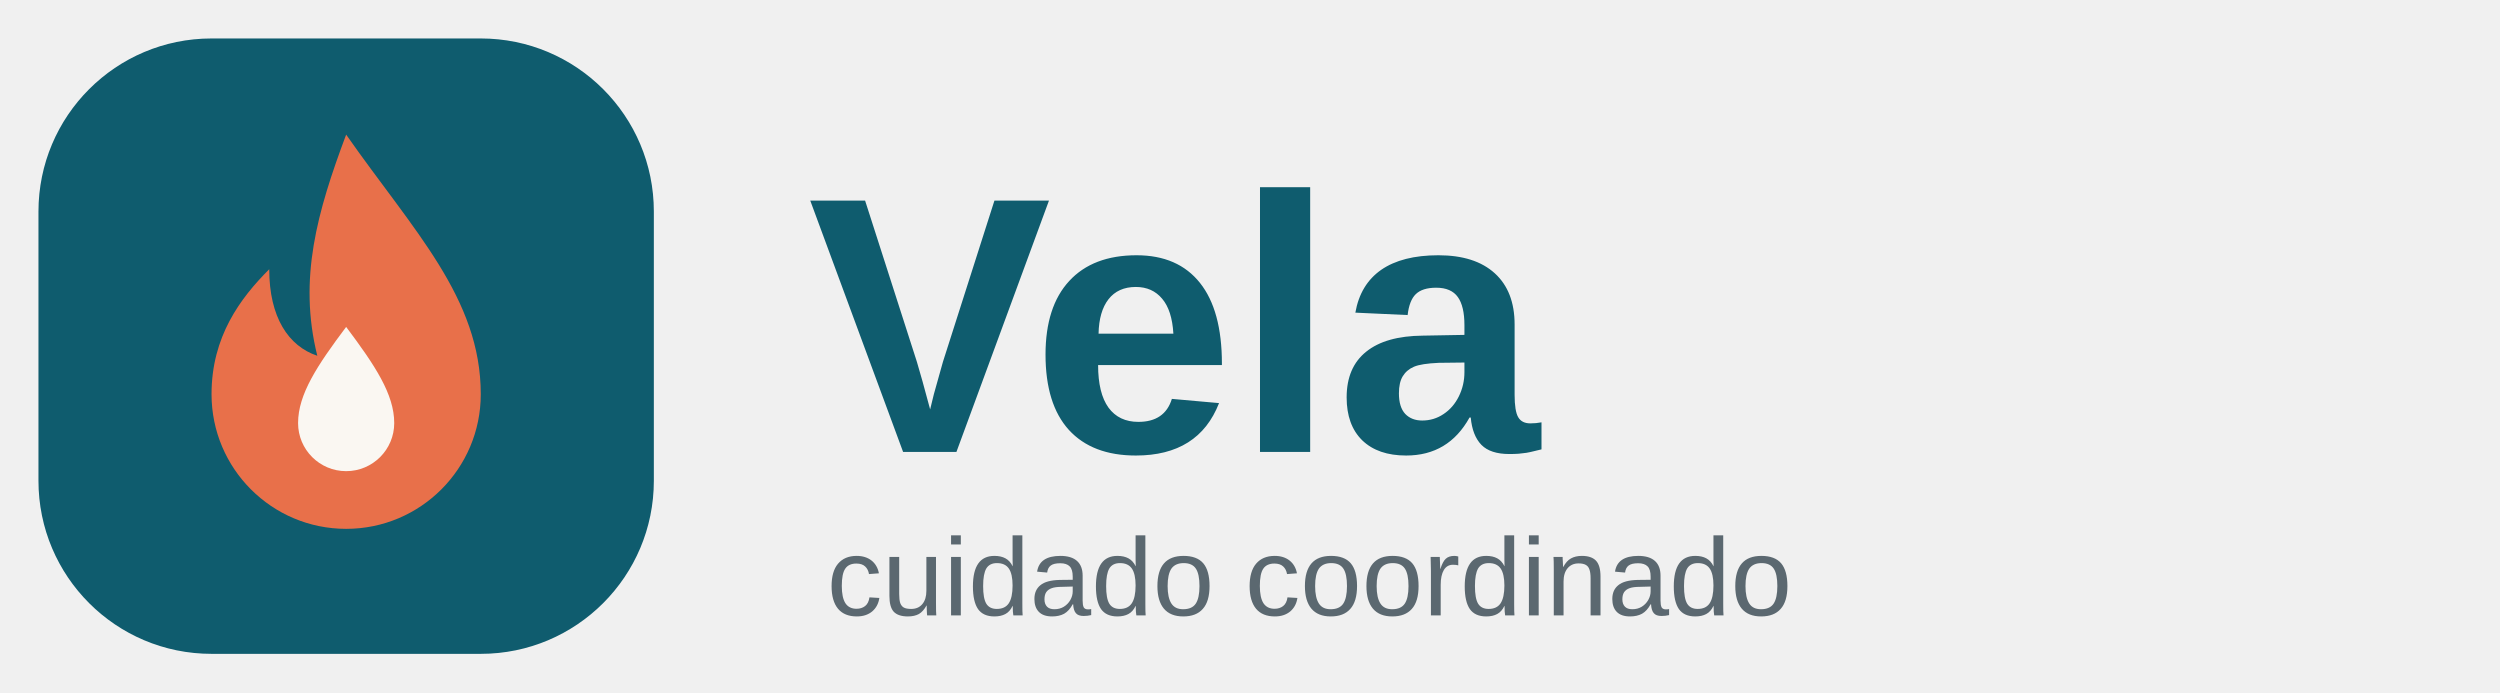
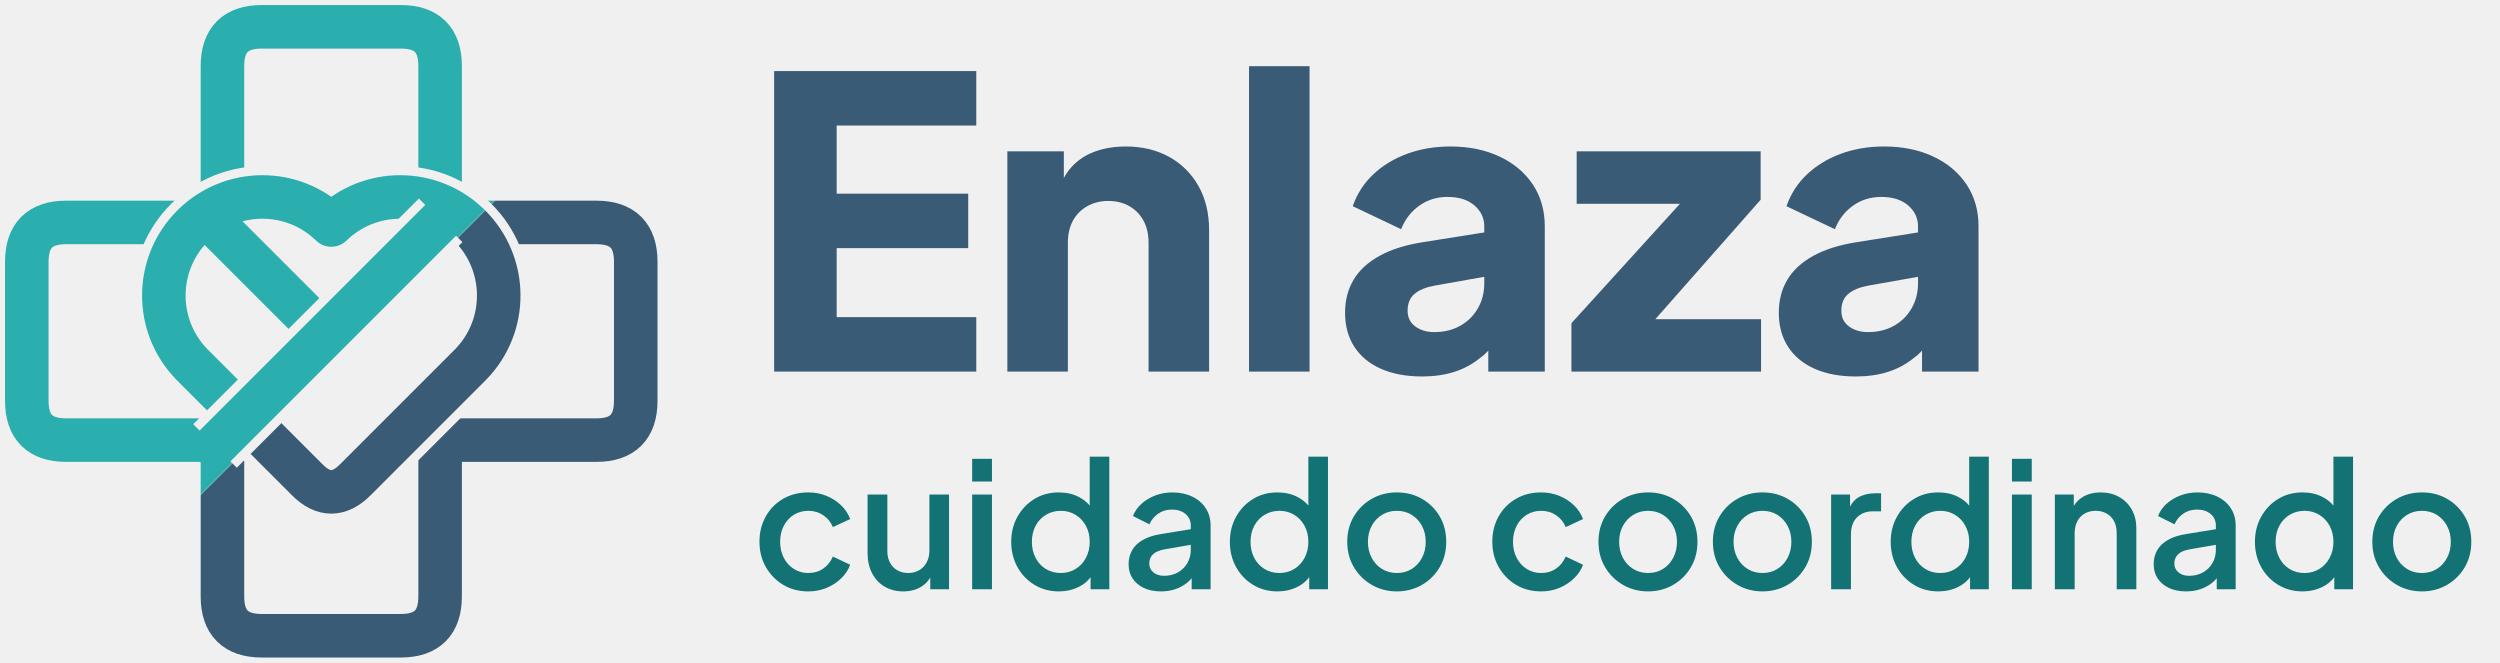
- <svg xmlns="http://www.w3.org/2000/svg" viewBox="0 0 260 72" role="img" aria-label="Vela">
-   <rect x="4" y="4" width="64" height="64" rx="18" fill="#0F5C6E" />
-   <path d="M36 14c7 10 14 17 14 27a14 14 0 0 1-28 0c0-6 3-10 6-13 0 5 2 8 5 9-2-8 0-15 3-23z" fill="#E8704A" />
-   <path d="M36 34c3 4 5 7 5 10a5 5 0 0 1-10 0c0-3 2-6 5-10z" fill="#FAF7F2" />
-   <text x="84" y="47" font-family="Atkinson Hyperlegible, Arial, sans-serif" font-size="38" font-weight="700" fill="#0F5C6E">Vela</text>
-   <text x="86" y="64" font-family="Atkinson Hyperlegible, Arial, sans-serif" font-size="11.5" fill="#5B6870">cuidado coordinado</text>
+ <svg xmlns="http://www.w3.org/2000/svg" viewBox="400 400 4709 1248" role="img" aria-label="Enlaza · cuidado coordinado">
+   <defs>
+     <clipPath id="lt">
+       <polygon points="0,0 2110,0 0,2110" />
+     </clipPath>
+     <clipPath id="ln">
+       <polygon points="2110,0 2048,0 2048,2048 0,2048 0,2110" />
+     </clipPath>
+     <mask id="lh" maskUnits="userSpaceOnUse" x="0" y="0" width="2048" height="2048">
+       <rect width="2048" height="2048" fill="#fff" />
+       <path d="M979.0,1304.0 L761.4,1086.4 A185.7,185.7 0 0 1 1024.0,823.8 A185.7,185.7 0 0 1 1286.6,1086.4 L1069.0,1304.0 Q1024.0,1349.0 979.0,1304.0 Z" fill="none" stroke="#000" stroke-width="116" stroke-linejoin="round" />
+     </mask>
+     <mask id="lr" maskUnits="userSpaceOnUse" x="0" y="0" width="2048" height="2048">
+       <rect width="2048" height="2048" fill="#fff" />
+       <path d="M1230,815 L805,1240" fill="none" stroke="#000" stroke-width="116" />
+     </mask>
+   </defs>
+   <g fill="none" stroke-width="82" stroke-linecap="round" stroke-linejoin="round">
+     <g clip-path="url(#lt)" stroke="#2AAEAE">
+       <g mask="url(#lr)">
+         <path d="M819.0,524.5 Q819.0,450.5 893.0,450.5 L1155.0,450.5 Q1229.0,450.5 1229.0,524.5 L1229.0,819.0 L1523.5,819.0 Q1597.5,819.0 1597.5,893.0 L1597.5,1155.0 Q1597.5,1229.0 1523.5,1229.0 L1229.0,1229.0 L1229.0,1523.5 Q1229.0,1597.5 1155.0,1597.5 L893.0,1597.5 Q819.0,1597.5 819.0,1523.5 L819.0,1229.0 L524.5,1229.0 Q450.5,1229.0 450.5,1155.0 L450.5,893.0 Q450.5,819.0 524.5,819.0 L819.0,819.0 Z" mask="url(#lh)" />
+         <path d="M979.0,1304.0 L761.4,1086.4 A185.7,185.7 0 0 1 1024.0,823.8 A185.7,185.7 0 0 1 1286.6,1086.4 L1069.0,1304.0 Q1024.0,1349.0 979.0,1304.0 Z" />
+         <path d="M812,830 L1013.5,1031.5" />
+       </g>
+     </g>
+     <g clip-path="url(#ln)" stroke="#3A5B76">
+       <g mask="url(#lr)">
+         <path d="M819.0,524.5 Q819.0,450.5 893.0,450.5 L1155.0,450.5 Q1229.0,450.5 1229.0,524.5 L1229.0,819.0 L1523.5,819.0 Q1597.5,819.0 1597.5,893.0 L1597.5,1155.0 Q1597.5,1229.0 1523.5,1229.0 L1229.0,1229.0 L1229.0,1523.5 Q1229.0,1597.5 1155.0,1597.5 L893.0,1597.5 Q819.0,1597.5 819.0,1523.5 L819.0,1229.0 L524.5,1229.0 Q450.5,1229.0 450.5,1155.0 L450.5,893.0 Q450.5,819.0 524.5,819.0 L819.0,819.0 Z" mask="url(#lh)" />
+         <path d="M979.0,1304.0 L761.4,1086.4 A185.7,185.7 0 0 1 1024.0,823.8 A185.7,185.7 0 0 1 1286.6,1086.4 L1069.0,1304.0 Q1024.0,1349.0 979.0,1304.0 Z" />
+         <path d="M812,830 L1013.5,1031.5" />
+       </g>
+     </g>
+     <path d="M1230,815 L805,1240" stroke="#2AAEAE" />
+   </g>
+   <path d="M1858.16 1100.0V533.8H2238.92V636.4H1975.96V764.84H2223.72V867.44H1975.96V997.4H2238.92V1100.0ZM2297.44 1100.0V685.04H2403.84V735.2Q2418.28 708.6 2444.88 693.4Q2476.8 675.92 2520.12 675.92Q2567.24 675.92 2602.58 695.68Q2637.92 715.44 2657.68 750.78Q2677.44 786.12 2677.44 833.24V1100.0H2563.44V857.56Q2563.44 833.24 2553.94 815.76Q2544.44 798.28 2527.34 788.4Q2510.24 778.52 2487.44 778.52Q2465.4 778.52 2447.92 788.4Q2430.44 798.28 2420.94 815.76Q2411.44 833.24 2411.44 857.56V1100.0ZM2752.68 1100.0V524.68H2866.68V1100.0ZM3078.72 1109.12Q3033.88 1109.12 3001.2 1094.68Q2968.52 1080.24 2951.04 1053.26Q2933.56 1026.28 2933.56 989.04Q2933.56 954.08 2949.52 927.1Q2965.48 900.12 2998.54 881.88Q3031.6 863.64 3081.0 856.04L3195.76 837.8V826.4Q3195.76 802.84 3177.14 786.88Q3158.52 770.92 3126.6 770.92Q3096.2 770.92 3073.02 787.64Q3049.84 804.36 3039.2 831.72L2948.0 788.4Q2960.16 753.44 2986.76 728.36Q3013.36 703.28 3050.6 689.6Q3087.84 675.92 3131.92 675.92Q3184.36 675.92 3224.64 694.92Q3264.92 713.92 3287.34 747.74Q3309.76 781.56 3309.76 826.4V1100.0H3203.36V1060.48Q3196.52 1068.08 3188.92 1073.4Q3166.88 1091.64 3139.52 1100.38Q3112.16 1109.12 3078.72 1109.12ZM3195.76 921.4 3101.52 938.12Q3077.2 942.68 3064.28 953.7Q3051.36 964.72 3051.36 985.24Q3051.36 1004.24 3065.8 1014.88Q3080.24 1025.52 3101.52 1025.52Q3129.64 1025.52 3150.92 1013.36Q3172.2 1001.2 3183.98 980.3Q3195.76 959.4 3195.76 934.32ZM3359.92 1100.0V1008.8L3564.36 783.84H3369.8V685.04H3716.36V776.24L3518.0 1001.2H3717.12V1100.0ZM3895.72 1109.12Q3850.88 1109.12 3818.2 1094.68Q3785.52 1080.24 3768.04 1053.26Q3750.56 1026.28 3750.56 989.04Q3750.56 954.08 3766.52 927.1Q3782.48 900.12 3815.54 881.88Q3848.6 863.64 3898.0 856.04L4012.76 837.8V826.4Q4012.76 802.84 3994.14 786.88Q3975.52 770.92 3943.6 770.92Q3913.2 770.92 3890.02 787.64Q3866.84 804.36 3856.2 831.72L3765.0 788.4Q3777.16 753.44 3803.76 728.36Q3830.36 703.28 3867.6 689.6Q3904.84 675.92 3948.92 675.92Q4001.36 675.92 4041.64 694.92Q4081.92 713.92 4104.34 747.74Q4126.76 781.56 4126.76 826.4V1100.0H4020.36V1060.48Q4013.52 1068.08 4005.92 1073.4Q3983.88 1091.64 3956.52 1100.38Q3929.16 1109.12 3895.72 1109.12ZM4012.76 921.4 3918.52 938.12Q3894.2 942.68 3881.28 953.7Q3868.36 964.72 3868.36 985.24Q3868.36 1004.24 3882.8 1014.88Q3897.24 1025.52 3918.52 1025.52Q3946.64 1025.52 3967.92 1013.36Q3989.2 1001.2 4000.98 980.3Q4012.76 959.4 4012.76 934.32Z" fill="#3A5B76" />
+   <path d="M1922.59 1513.96Q1895.86 1513.96 1875.235 1501.585Q1854.61 1489.21 1842.565 1468.09Q1830.52 1446.97 1830.52 1420.24Q1830.52 1393.84 1842.4 1372.72Q1854.28 1351.6 1875.07 1339.555Q1895.86 1327.51 1922.59 1327.51Q1940.74 1327.51 1956.58 1333.945Q1972.42 1340.38 1984.135 1351.6Q1995.85 1362.82 2001.46 1377.67L1968.79 1392.85Q1963.18 1378.99 1950.805 1370.575Q1938.43 1362.16 1922.59 1362.16Q1907.41 1362.16 1895.365 1369.585Q1883.32 1377.01 1876.39 1390.375Q1869.46 1403.74 1869.46 1420.57Q1869.46 1437.4 1876.39 1450.765Q1883.32 1464.13 1895.365 1471.72Q1907.41 1479.31 1922.59 1479.31Q1938.76 1479.31 1950.805 1470.895Q1962.85 1462.48 1968.79 1448.29L2001.46 1463.8Q1996.18 1477.99 1984.465 1489.375Q1972.75 1500.76 1956.91 1507.36Q1941.07 1513.96 1922.59 1513.96ZM2101.45 1513.96Q2081.32 1513.96 2066.14 1504.885Q2050.96 1495.81 2042.545 1479.475Q2034.13 1463.14 2034.13 1441.69V1331.47H2071.42V1438.39Q2071.42 1450.6 2076.37 1459.84Q2081.32 1469.08 2090.23 1474.195Q2099.14 1479.31 2110.69 1479.31Q2122.57 1479.31 2131.48 1474.03Q2140.39 1468.75 2145.505 1459.18Q2150.62 1449.61 2150.62 1436.74V1331.47H2187.58V1510.0H2152.27V1487.89Q2146.0 1498.45 2135.44 1505.05Q2120.92 1513.96 2101.45 1513.96ZM2231.14 1510.0V1331.47H2268.43V1510.0ZM2231.14 1307.05V1264.15H2268.43V1307.05ZM2394.49 1513.96Q2368.75 1513.96 2348.455 1501.585Q2328.16 1489.21 2316.445 1468.09Q2304.73 1446.97 2304.73 1420.57Q2304.73 1394.17 2316.61 1373.05Q2328.49 1351.93 2348.62 1339.72Q2368.75 1327.51 2394.16 1327.51Q2415.61 1327.51 2432.11 1336.09Q2444.32 1342.36 2452.57 1352.26V1260.19H2489.53V1510.0H2454.22V1487.23Q2445.64 1498.78 2432.11 1505.38Q2414.95 1513.96 2394.49 1513.96ZM2398.12 1479.31Q2413.63 1479.31 2426.005 1471.72Q2438.38 1464.13 2445.475 1450.765Q2452.57 1437.4 2452.57 1420.57Q2452.57 1403.74 2445.475 1390.54Q2438.38 1377.34 2426.005 1369.75Q2413.63 1362.16 2398.12 1362.16Q2382.61 1362.16 2370.07 1369.75Q2357.53 1377.34 2350.6 1390.54Q2343.67 1403.74 2343.67 1420.57Q2343.67 1437.4 2350.6 1450.765Q2357.53 1464.13 2369.905 1471.72Q2382.28 1479.31 2398.12 1479.31ZM2586.55 1513.96Q2568.4 1513.96 2554.705 1507.525Q2541.01 1501.09 2533.42 1489.705Q2525.83 1478.32 2525.83 1462.81Q2525.83 1448.29 2532.265 1436.74Q2538.7 1425.19 2552.23 1417.27Q2565.76 1409.35 2586.22 1406.05L2642.98 1396.81V1389.88Q2642.98 1376.68 2633.245 1368.265Q2623.51 1359.85 2607.34 1359.85Q2592.49 1359.85 2581.435 1367.605Q2570.38 1375.36 2565.1 1387.57L2534.08 1372.06Q2539.03 1358.86 2550.25 1348.795Q2561.47 1338.73 2576.485 1333.12Q2591.5 1327.51 2608.33 1327.51Q2629.45 1327.51 2645.785 1335.43Q2662.12 1343.35 2671.195 1357.375Q2680.27 1371.4 2680.27 1389.88V1510.0H2644.63V1489.21Q2640.67 1493.83 2636.38 1497.46Q2626.48 1505.38 2614.105 1509.67Q2601.73 1513.96 2586.55 1513.96ZM2642.98 1426.18 2593.48 1434.76Q2578.63 1437.4 2571.7 1444.165Q2564.77 1450.93 2564.77 1461.49Q2564.77 1471.72 2572.525 1478.155Q2580.28 1484.59 2592.49 1484.59Q2607.67 1484.59 2619.055 1477.99Q2630.44 1471.39 2636.71 1460.335Q2642.98 1449.28 2642.98 1435.75ZM2806.33 1513.96Q2780.59 1513.96 2760.295 1501.585Q2740.0 1489.21 2728.285 1468.09Q2716.57 1446.97 2716.57 1420.57Q2716.57 1394.17 2728.45 1373.05Q2740.33 1351.93 2760.46 1339.72Q2780.59 1327.51 2806.0 1327.51Q2827.45 1327.51 2843.95 1336.09Q2856.16 1342.36 2864.41 1352.26V1260.19H2901.37V1510.0H2866.06V1487.23Q2857.48 1498.78 2843.95 1505.38Q2826.79 1513.96 2806.33 1513.96ZM2809.96 1479.31Q2825.47 1479.31 2837.845 1471.72Q2850.22 1464.13 2857.315 1450.765Q2864.41 1437.4 2864.41 1420.57Q2864.41 1403.74 2857.315 1390.54Q2850.22 1377.34 2837.845 1369.75Q2825.47 1362.16 2809.96 1362.16Q2794.45 1362.16 2781.91 1369.75Q2769.37 1377.34 2762.44 1390.54Q2755.51 1403.74 2755.51 1420.57Q2755.51 1437.4 2762.44 1450.765Q2769.37 1464.13 2781.745 1471.72Q2794.12 1479.31 2809.96 1479.31ZM3031.06 1513.96Q3005.32 1513.96 2984.035 1501.75Q2962.75 1489.54 2950.21 1468.42Q2937.67 1447.3 2937.67 1420.57Q2937.67 1393.51 2950.21 1372.555Q2962.75 1351.6 2983.87 1339.555Q3004.99 1327.51 3031.06 1327.51Q3057.46 1327.51 3078.415 1339.555Q3099.37 1351.6 3111.745 1372.555Q3124.12 1393.51 3124.12 1420.57Q3124.12 1447.63 3111.58 1468.75Q3099.04 1489.87 3077.92 1501.915Q3056.8 1513.96 3031.06 1513.96ZM3031.06 1479.31Q3046.9 1479.31 3059.11 1471.72Q3071.32 1464.13 3078.415 1450.765Q3085.51 1437.4 3085.51 1420.57Q3085.51 1403.74 3078.415 1390.54Q3071.32 1377.34 3059.11 1369.75Q3046.9 1362.16 3031.06 1362.16Q3015.55 1362.16 3003.175 1369.75Q2990.8 1377.34 2983.705 1390.54Q2976.61 1403.74 2976.61 1420.57Q2976.61 1437.4 2983.705 1450.765Q2990.8 1464.13 3003.175 1471.72Q3015.55 1479.31 3031.06 1479.31ZM3302.98 1513.96Q3276.25 1513.96 3255.625 1501.585Q3235 1489.21 3222.955 1468.09Q3210.91 1446.97 3210.91 1420.24Q3210.91 1393.84 3222.79 1372.72Q3234.67 1351.6 3255.46 1339.555Q3276.25 1327.51 3302.98 1327.51Q3321.13 1327.51 3336.97 1333.945Q3352.81 1340.38 3364.525 1351.6Q3376.24 1362.82 3381.85 1377.67L3349.18 1392.85Q3343.57 1378.99 3331.195 1370.575Q3318.82 1362.16 3302.98 1362.16Q3287.8 1362.16 3275.755 1369.585Q3263.71 1377.01 3256.78 1390.375Q3249.85 1403.74 3249.85 1420.57Q3249.85 1437.4 3256.78 1450.765Q3263.71 1464.13 3275.755 1471.72Q3287.8 1479.31 3302.98 1479.31Q3319.15 1479.31 3331.195 1470.895Q3343.24 1462.48 3349.18 1448.29L3381.85 1463.8Q3376.57 1477.99 3364.855 1489.375Q3353.14 1500.76 3337.3 1507.36Q3321.46 1513.96 3302.98 1513.96ZM3504.28 1513.96Q3478.54 1513.96 3457.255 1501.75Q3435.97 1489.54 3423.43 1468.42Q3410.89 1447.3 3410.89 1420.57Q3410.89 1393.51 3423.43 1372.555Q3435.97 1351.6 3457.09 1339.555Q3478.21 1327.51 3504.28 1327.51Q3530.68 1327.51 3551.635 1339.555Q3572.59 1351.6 3584.965 1372.555Q3597.34 1393.51 3597.34 1420.57Q3597.34 1447.63 3584.8 1468.75Q3572.26 1489.87 3551.14 1501.915Q3530.02 1513.96 3504.28 1513.96ZM3504.28 1479.31Q3520.12 1479.31 3532.33 1471.72Q3544.54 1464.13 3551.635 1450.765Q3558.73 1437.4 3558.73 1420.57Q3558.73 1403.74 3551.635 1390.54Q3544.54 1377.34 3532.33 1369.75Q3520.12 1362.16 3504.28 1362.16Q3488.77 1362.16 3476.395 1369.75Q3464.02 1377.34 3456.925 1390.54Q3449.83 1403.74 3449.83 1420.57Q3449.83 1437.4 3456.925 1450.765Q3464.02 1464.13 3476.395 1471.72Q3488.77 1479.31 3504.28 1479.31ZM3719.77 1513.96Q3694.03 1513.96 3672.745 1501.75Q3651.46 1489.54 3638.92 1468.42Q3626.38 1447.3 3626.38 1420.57Q3626.38 1393.51 3638.92 1372.555Q3651.46 1351.6 3672.58 1339.555Q3693.7 1327.51 3719.77 1327.51Q3746.17 1327.51 3767.125 1339.555Q3788.08 1351.6 3800.455 1372.555Q3812.83 1393.51 3812.83 1420.57Q3812.83 1447.63 3800.29 1468.75Q3787.75 1489.87 3766.63 1501.915Q3745.51 1513.96 3719.77 1513.96ZM3719.77 1479.31Q3735.61 1479.31 3747.82 1471.72Q3760.03 1464.13 3767.125 1450.765Q3774.22 1437.4 3774.22 1420.57Q3774.22 1403.74 3767.125 1390.54Q3760.03 1377.34 3747.82 1369.75Q3735.61 1362.16 3719.77 1362.16Q3704.26 1362.16 3691.885 1369.75Q3679.51 1377.34 3672.415 1390.54Q3665.32 1403.74 3665.32 1420.57Q3665.32 1437.4 3672.415 1450.765Q3679.51 1464.13 3691.885 1471.72Q3704.26 1479.31 3719.77 1479.31ZM3849.13 1510.0V1331.47H3884.77V1354.24Q3890.71 1342.69 3900.61 1336.75Q3913.81 1329.16 3932.29 1329.16H3943.18V1363.15H3927.67Q3909.19 1363.15 3897.805 1374.535Q3886.42 1385.92 3886.42 1407.04V1510.0ZM4051.09 1513.96Q4025.35 1513.96 4005.055 1501.585Q3984.76 1489.21 3973.045 1468.09Q3961.33 1446.97 3961.33 1420.57Q3961.33 1394.17 3973.21 1373.05Q3985.09 1351.93 4005.22 1339.72Q4025.35 1327.51 4050.76 1327.51Q4072.21 1327.51 4088.71 1336.09Q4100.92 1342.36 4109.17 1352.26V1260.19H4146.13V1510.0H4110.82V1487.23Q4102.24 1498.78 4088.71 1505.38Q4071.55 1513.96 4051.09 1513.96ZM4054.72 1479.31Q4070.23 1479.31 4082.605 1471.72Q4094.98 1464.13 4102.075 1450.765Q4109.17 1437.4 4109.17 1420.57Q4109.17 1403.74 4102.075 1390.54Q4094.98 1377.34 4082.605 1369.75Q4070.23 1362.16 4054.72 1362.16Q4039.21 1362.16 4026.67 1369.75Q4014.13 1377.34 4007.2 1390.54Q4000.27 1403.74 4000.27 1420.57Q4000.27 1437.4 4007.2 1450.765Q4014.13 1464.13 4026.505 1471.72Q4038.88 1479.31 4054.72 1479.31ZM4189.69 1510.0V1331.47H4226.98V1510.0ZM4189.69 1307.05V1264.15H4226.98V1307.05ZM4270.54 1510.0V1331.47H4306.18V1352.92Q4312.45 1342.69 4323.01 1336.09Q4337.53 1327.51 4356.67 1327.51Q4376.47 1327.51 4391.65 1336.09Q4406.83 1344.67 4415.41 1359.85Q4423.99 1375.03 4423.99 1394.83V1510.0H4387.03V1404.73Q4387.03 1391.2 4382.08 1381.795Q4377.13 1372.39 4368.055 1367.275Q4358.98 1362.16 4347.43 1362.16Q4335.88 1362.16 4326.805 1367.275Q4317.73 1372.39 4312.78 1381.96Q4307.83 1391.53 4307.83 1404.73V1510.0ZM4517.38 1513.96Q4499.23 1513.96 4485.535 1507.525Q4471.84 1501.09 4464.25 1489.705Q4456.66 1478.32 4456.66 1462.81Q4456.66 1448.29 4463.095 1436.74Q4469.53 1425.19 4483.06 1417.27Q4496.59 1409.35 4517.05 1406.05L4573.81 1396.81V1389.88Q4573.81 1376.68 4564.075 1368.265Q4554.34 1359.85 4538.17 1359.85Q4523.32 1359.85 4512.265 1367.605Q4501.21 1375.36 4495.93 1387.57L4464.91 1372.06Q4469.86 1358.86 4481.08 1348.795Q4492.3 1338.73 4507.315 1333.12Q4522.33 1327.51 4539.16 1327.51Q4560.28 1327.51 4576.615 1335.43Q4592.95 1343.35 4602.025 1357.375Q4611.1 1371.4 4611.1 1389.88V1510.0H4575.46V1489.21Q4571.5 1493.83 4567.21 1497.46Q4557.31 1505.38 4544.935 1509.67Q4532.56 1513.96 4517.38 1513.96ZM4573.81 1426.18 4524.31 1434.76Q4509.46 1437.4 4502.53 1444.165Q4495.6 1450.93 4495.6 1461.49Q4495.6 1471.72 4503.355 1478.155Q4511.11 1484.59 4523.32 1484.59Q4538.5 1484.59 4549.885 1477.99Q4561.27 1471.39 4567.54 1460.335Q4573.81 1449.28 4573.81 1435.75ZM4737.16 1513.96Q4711.42 1513.96 4691.125 1501.585Q4670.83 1489.21 4659.115 1468.09Q4647.4 1446.97 4647.4 1420.57Q4647.4 1394.17 4659.28 1373.05Q4671.16 1351.93 4691.29 1339.72Q4711.42 1327.51 4736.83 1327.51Q4758.28 1327.51 4774.78 1336.09Q4786.99 1342.36 4795.24 1352.26V1260.19H4832.2V1510.0H4796.89V1487.23Q4788.31 1498.78 4774.78 1505.38Q4757.62 1513.96 4737.16 1513.96ZM4740.79 1479.31Q4756.3 1479.31 4768.675 1471.72Q4781.05 1464.13 4788.145 1450.765Q4795.24 1437.4 4795.24 1420.57Q4795.24 1403.74 4788.145 1390.54Q4781.05 1377.34 4768.675 1369.75Q4756.3 1362.16 4740.79 1362.16Q4725.28 1362.16 4712.74 1369.75Q4700.2 1377.34 4693.27 1390.54Q4686.34 1403.74 4686.34 1420.57Q4686.34 1437.4 4693.27 1450.765Q4700.2 1464.13 4712.575 1471.72Q4724.95 1479.31 4740.79 1479.31ZM4961.89 1513.96Q4936.15 1513.96 4914.865 1501.75Q4893.58 1489.54 4881.04 1468.42Q4868.5 1447.3 4868.5 1420.57Q4868.5 1393.51 4881.04 1372.555Q4893.58 1351.6 4914.7 1339.555Q4935.82 1327.51 4961.89 1327.51Q4988.29 1327.51 5009.245 1339.555Q5030.2 1351.6 5042.575 1372.555Q5054.95 1393.51 5054.95 1420.57Q5054.95 1447.63 5042.41 1468.75Q5029.87 1489.87 5008.75 1501.915Q4987.63 1513.96 4961.89 1513.96ZM4961.89 1479.31Q4977.73 1479.31 4989.94 1471.72Q5002.15 1464.13 5009.245 1450.765Q5016.34 1437.4 5016.34 1420.57Q5016.34 1403.74 5009.245 1390.54Q5002.15 1377.34 4989.94 1369.75Q4977.73 1362.16 4961.89 1362.16Q4946.38 1362.16 4934.005 1369.75Q4921.63 1377.34 4914.535 1390.54Q4907.44 1403.74 4907.44 1420.57Q4907.44 1437.4 4914.535 1450.765Q4921.63 1464.13 4934.005 1471.72Q4946.38 1479.31 4961.89 1479.31Z" fill="#137273" />
</svg>
